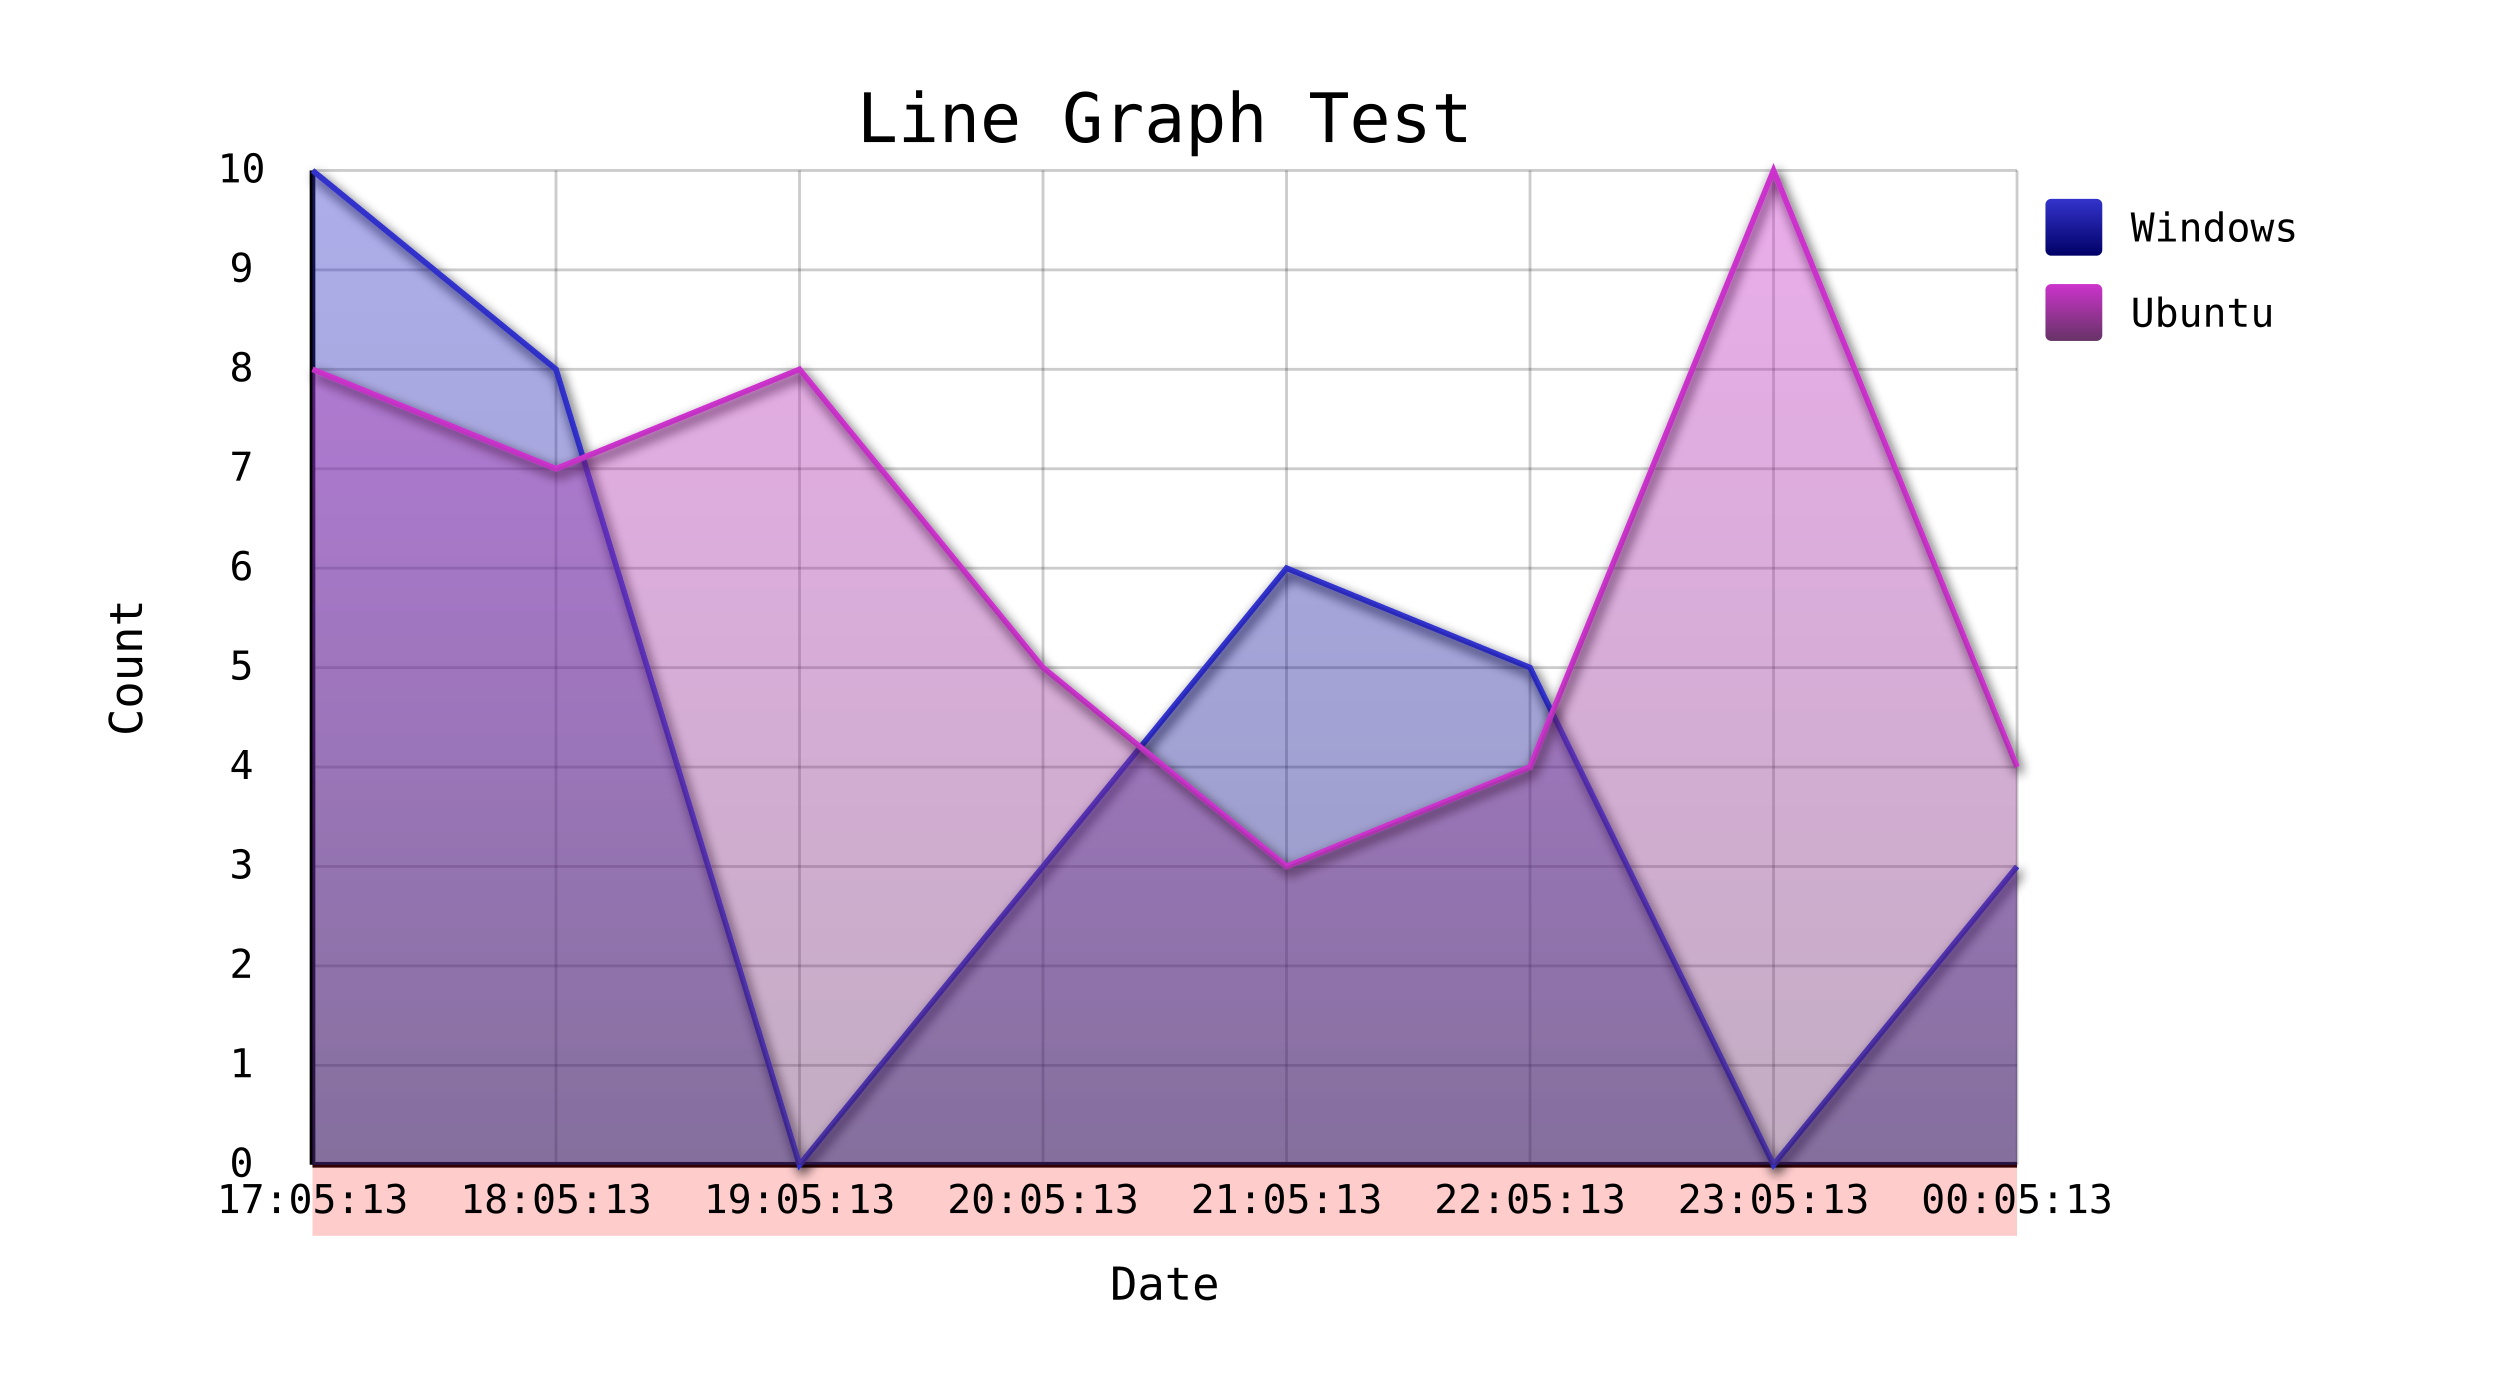
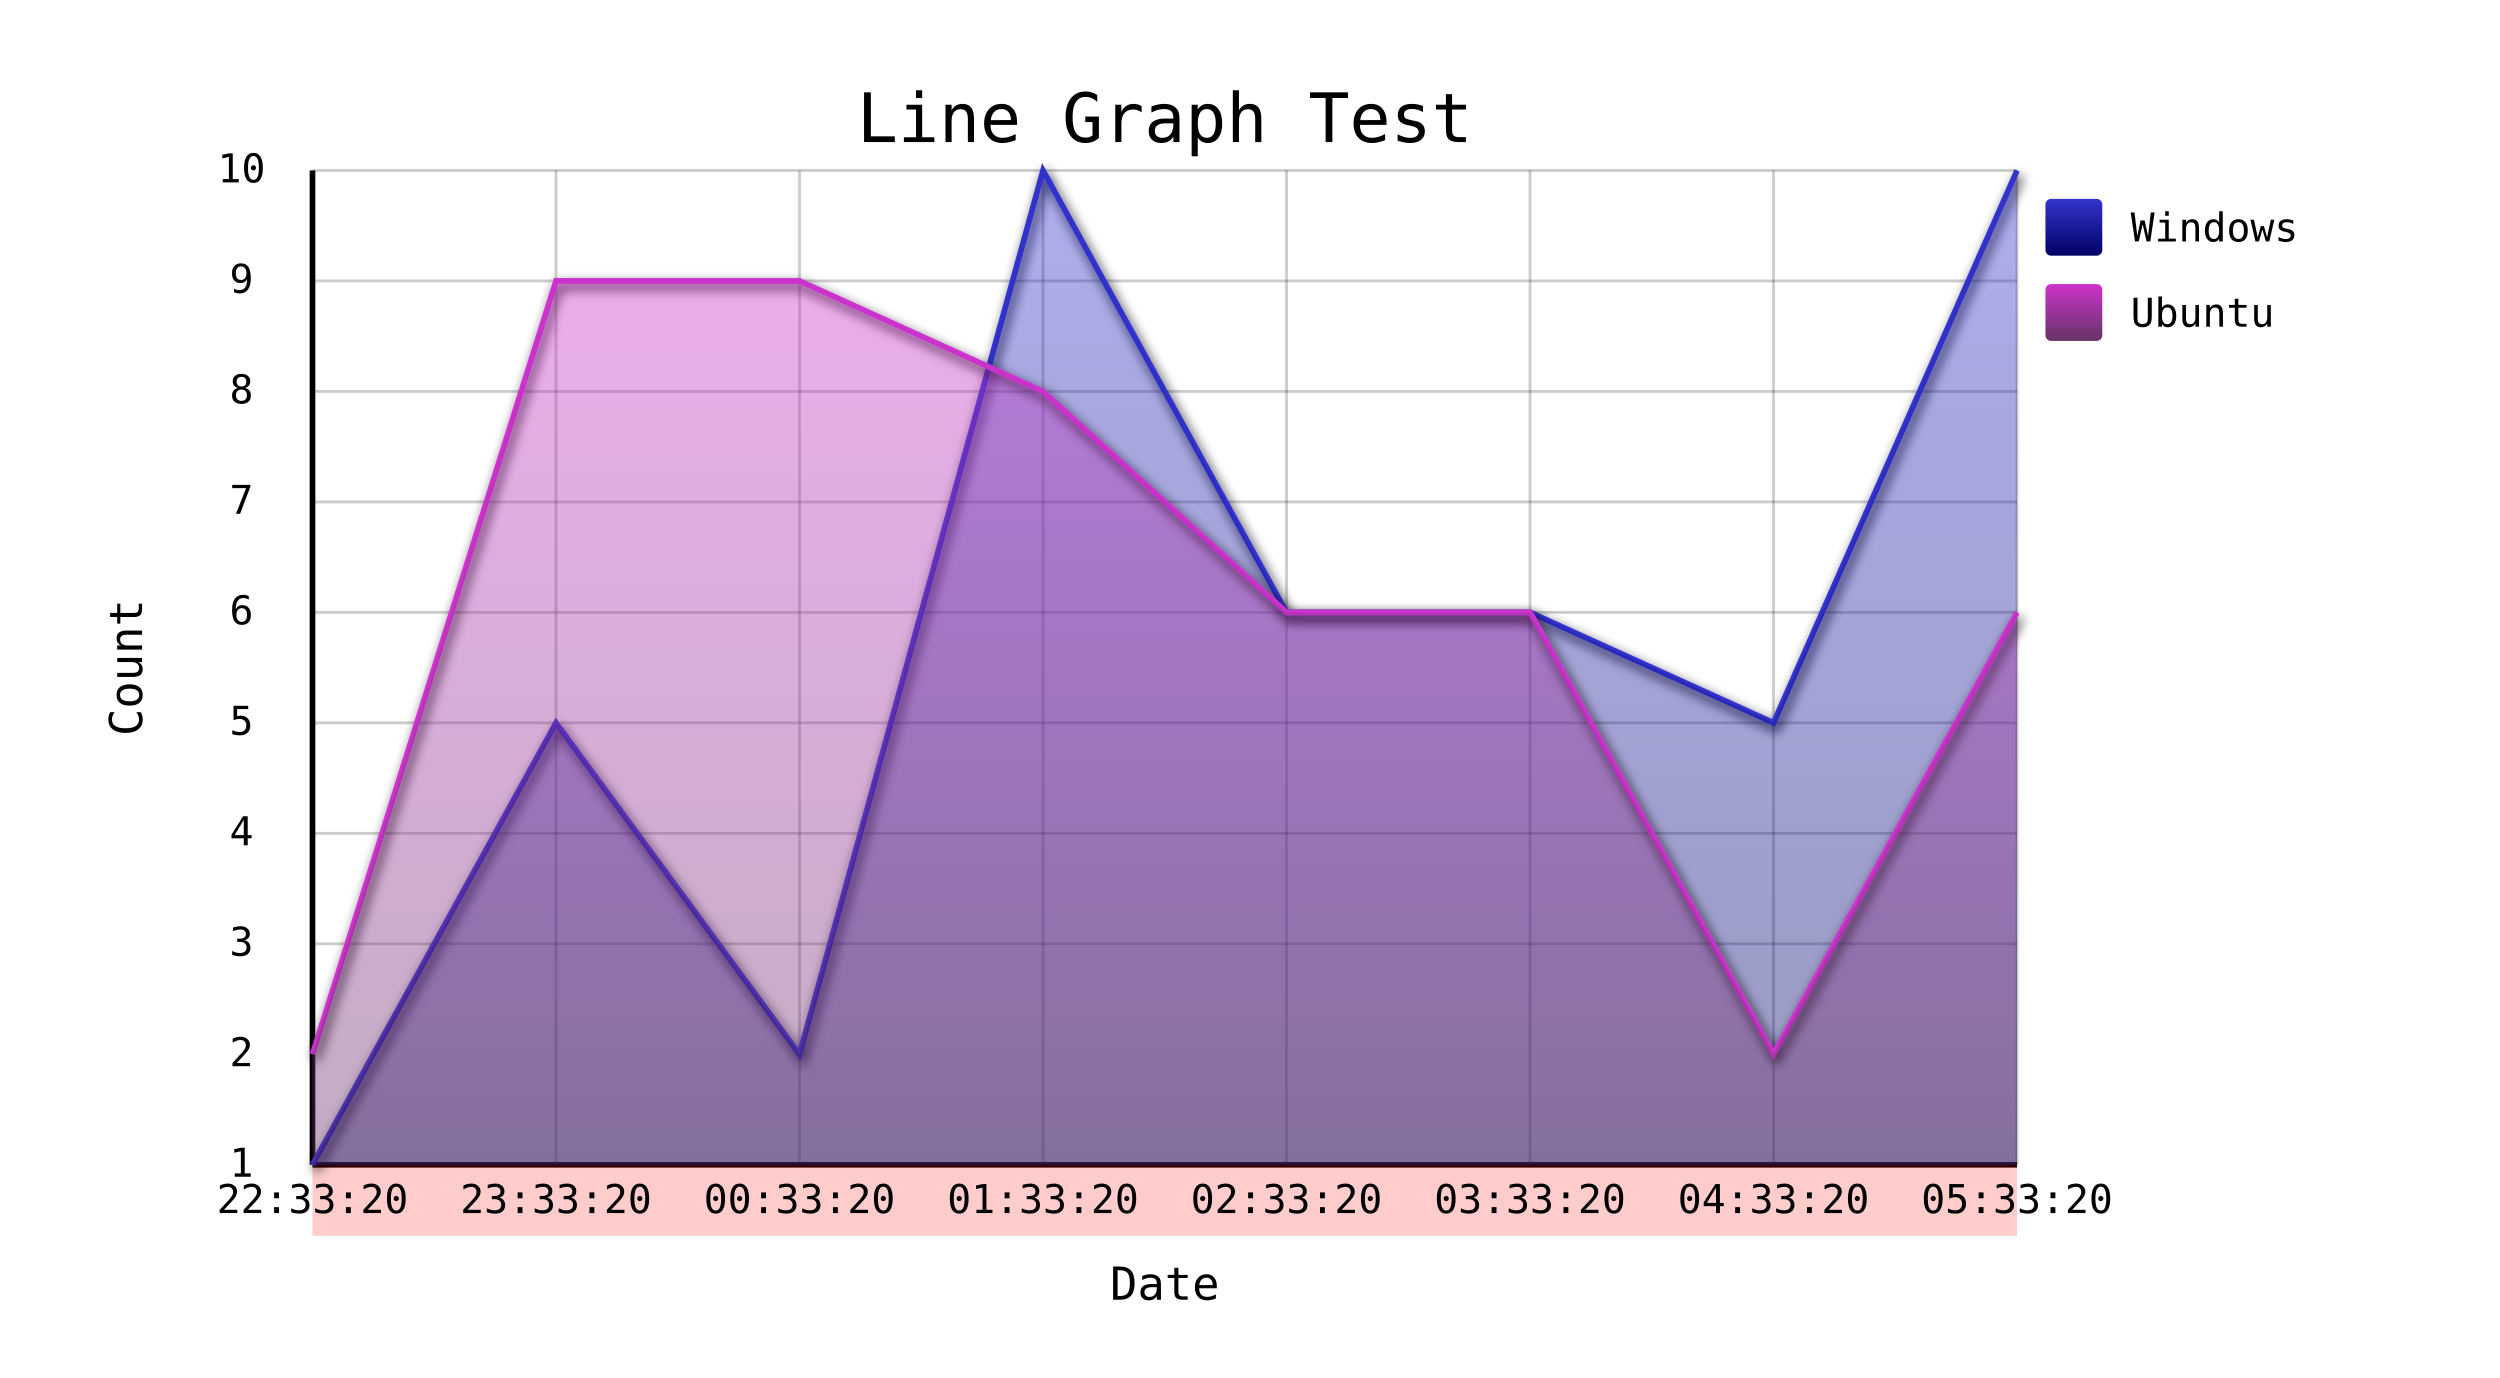
<svg xmlns="http://www.w3.org/2000/svg" version="1.1" baseProfile="full" width="880" height="485">
  <defs>
    <linearGradient id="line-grad-0" x1="0" x2="0" y1="0" y2="1">
      <stop offset="0%" stop-color="#3333CC" />
      <stop offset="100%" stop-color="#000066" />
    </linearGradient>
    <linearGradient id="line-grad-1" x1="0" x2="0" y1="0" y2="1">
      <stop offset="0%" stop-color="#CC33CC" />
      <stop offset="100%" stop-color="#663366" />
    </linearGradient>
  </defs>
  <filter id="line-drop-shadow">
    <feGaussianBlur in="SourceAlpha" stdDeviation="2" />
    <feOffset dx="1" dy="2" />
    <feMerge dx="1" dy="2">
      <feMergeNode />
      <feMergeNode in="SourceGraphic" />
    </feMerge>
  </filter>
  <line stroke="black" stroke-width="2" x1="110" y1="410" x2="710" y2="410" />
  <line stroke="black" stroke-width="2" x1="110" y1="410" x2="110" y2="60" />
  <text x="410" y="457.5" font-size="16" font-family="Consolas" text-anchor="middle">
    Date
  </text>
  <text x="50" y="235" transform="rotate(270,50,235)" font-size="16" font-family="Consolas" text-anchor="middle">
    Count
  </text>
  <g font-size="14" font-family="Consolas">
    <rect x="110" y="410" width="600" height="25" fill="red" fill-opacity="0.2" />
    <text x="110" y="427" text-anchor="middle" transform="rotate(0, 110,427)">
-       17:05:13
+       22:33:20
    </text>
    <text x="195.714" y="427" text-anchor="middle" transform="rotate(0, 195.7143,427)">
-       18:05:13
+       23:33:20
    </text>
    <line x1="195.714" y1="410" x2="195.714" y2="60" stroke="black" stroke-opacity="0.2" stroke-width="1" />
    <text x="281.429" y="427" text-anchor="middle" transform="rotate(0, 281.4286,427)">
-       19:05:13
+       00:33:20
    </text>
    <line x1="281.429" y1="410" x2="281.429" y2="60" stroke="black" stroke-opacity="0.2" stroke-width="1" />
    <text x="367.143" y="427" text-anchor="middle" transform="rotate(0, 367.1429,427)">
-       20:05:13
+       01:33:20
    </text>
    <line x1="367.143" y1="410" x2="367.143" y2="60" stroke="black" stroke-opacity="0.2" stroke-width="1" />
    <text x="452.857" y="427" text-anchor="middle" transform="rotate(0, 452.8571,427)">
-       21:05:13
+       02:33:20
    </text>
    <line x1="452.857" y1="410" x2="452.857" y2="60" stroke="black" stroke-opacity="0.2" stroke-width="1" />
    <text x="538.571" y="427" text-anchor="middle" transform="rotate(0, 538.5714,427)">
-       22:05:13
+       03:33:20
    </text>
    <line x1="538.571" y1="410" x2="538.571" y2="60" stroke="black" stroke-opacity="0.2" stroke-width="1" />
    <text x="624.286" y="427" text-anchor="middle" transform="rotate(0, 624.2857,427)">
-       23:05:13
+       04:33:20
    </text>
    <line x1="624.286" y1="410" x2="624.286" y2="60" stroke="black" stroke-opacity="0.2" stroke-width="1" />
    <text x="710" y="427" text-anchor="middle" transform="rotate(0, 710,427)">
-       00:05:13
+       05:33:20
    </text>
    <line x1="710" y1="410" x2="710" y2="60" stroke="black" stroke-opacity="0.2" stroke-width="1" />
    <text x="85" y="410" text-anchor="middle" dy=".3em">
-       0
-     </text>
-     <text x="85" y="375" text-anchor="middle" dy=".3em">
      1
    </text>
-     <line x1="110" y1="375" x2="710" y2="375" stroke="black" stroke-opacity="0.2" stroke-width="1" />
-     <text x="85" y="340" text-anchor="middle" dy=".3em">
+     <text x="85" y="371.111" text-anchor="middle" dy=".3em">
      2
    </text>
-     <line x1="110" y1="340" x2="710" y2="340" stroke="black" stroke-opacity="0.2" stroke-width="1" />
-     <text x="85" y="305" text-anchor="middle" dy=".3em">
+     <text x="85" y="332.222" text-anchor="middle" dy=".3em">
      3
    </text>
-     <line x1="110" y1="305" x2="710" y2="305" stroke="black" stroke-opacity="0.2" stroke-width="1" />
-     <text x="85" y="270" text-anchor="middle" dy=".3em">
+     <line x1="110" y1="332.222" x2="710" y2="332.222" stroke="black" stroke-opacity="0.2" stroke-width="1" />
+     <text x="85" y="293.333" text-anchor="middle" dy=".3em">
      4
    </text>
-     <line x1="110" y1="270" x2="710" y2="270" stroke="black" stroke-opacity="0.2" stroke-width="1" />
-     <text x="85" y="235" text-anchor="middle" dy=".3em">
+     <line x1="110" y1="293.333" x2="710" y2="293.333" stroke="black" stroke-opacity="0.2" stroke-width="1" />
+     <text x="85" y="254.444" text-anchor="middle" dy=".3em">
      5
    </text>
-     <line x1="110" y1="235" x2="710" y2="235" stroke="black" stroke-opacity="0.2" stroke-width="1" />
-     <text x="85" y="200" text-anchor="middle" dy=".3em">
+     <line x1="110" y1="254.444" x2="710" y2="254.444" stroke="black" stroke-opacity="0.2" stroke-width="1" />
+     <text x="85" y="215.556" text-anchor="middle" dy=".3em">
      6
    </text>
-     <line x1="110" y1="200" x2="710" y2="200" stroke="black" stroke-opacity="0.2" stroke-width="1" />
-     <text x="85" y="165" text-anchor="middle" dy=".3em">
+     <line x1="110" y1="215.556" x2="710" y2="215.556" stroke="black" stroke-opacity="0.2" stroke-width="1" />
+     <text x="85" y="176.667" text-anchor="middle" dy=".3em">
      7
    </text>
-     <line x1="110" y1="165" x2="710" y2="165" stroke="black" stroke-opacity="0.2" stroke-width="1" />
-     <text x="85" y="130" text-anchor="middle" dy=".3em">
+     <line x1="110" y1="176.667" x2="710" y2="176.667" stroke="black" stroke-opacity="0.2" stroke-width="1" />
+     <text x="85" y="137.778" text-anchor="middle" dy=".3em">
      8
    </text>
-     <line x1="110" y1="130" x2="710" y2="130" stroke="black" stroke-opacity="0.2" stroke-width="1" />
-     <text x="85" y="95" text-anchor="middle" dy=".3em">
+     <line x1="110" y1="137.778" x2="710" y2="137.778" stroke="black" stroke-opacity="0.2" stroke-width="1" />
+     <text x="85" y="98.889" text-anchor="middle" dy=".3em">
      9
    </text>
-     <line x1="110" y1="95" x2="710" y2="95" stroke="black" stroke-opacity="0.2" stroke-width="1" />
+     <line x1="110" y1="98.889" x2="710" y2="98.889" stroke="black" stroke-opacity="0.2" stroke-width="1" />
    <text x="85" y="60" text-anchor="middle" dy=".3em">
      10
    </text>
    <line x1="110" y1="60" x2="710" y2="60" stroke="black" stroke-opacity="0.2" stroke-width="1" />
  </g>
  <text x="410" y="50" font-size="24" font-family="Consolas" text-anchor="middle">
    Line Graph Test
  </text>
-   <path d="M110,60 L195.714,130 L281.429,410 L367.143,305 L452.857,200 L538.571,235 L624.286,410 L710,305" stroke="#3333CC" stroke-width="2" fill="none" filter="url(#line-drop-shadow)" />
-   <polygon points="110,60 195.714,130 281.429,410 367.143,305 452.857,200 538.571,235 624.286,410 710,305 710,410 110,410" stroke-width="0" fill="url(#line-grad-0)" fill-opacity="0.4" />
-   <path d="M110,130 L195.714,165 L281.429,130 L367.143,235 L452.857,305 L538.571,270 L624.286,60 L710,270" stroke="#CC33CC" stroke-width="2" fill="none" filter="url(#line-drop-shadow)" />
-   <polygon points="110,130 195.714,165 281.429,130 367.143,235 452.857,305 538.571,270 624.286,60 710,270 710,410 110,410" stroke-width="0" fill="url(#line-grad-1)" fill-opacity="0.4" />
+   <path d="M110,410 L195.714,254.444 L281.429,371.111 L367.143,60 L452.857,215.556 L538.571,215.556 L624.286,254.444 L710,60" stroke="#3333CC" stroke-width="2" fill="none" filter="url(#line-drop-shadow)" />
+   <polygon points="110,410 195.714,254.444 281.429,371.111 367.143,60 452.857,215.556 538.571,215.556 624.286,254.444 710,60 710,410 110,410" stroke-width="0" fill="url(#line-grad-0)" fill-opacity="0.4" />
+   <path d="M110,371.111 L195.714,98.889 L281.429,98.889 L367.143,137.778 L452.857,215.556 L538.571,215.556 L624.286,371.111 L710,215.556" stroke="#CC33CC" stroke-width="2" fill="none" filter="url(#line-drop-shadow)" />
+   <polygon points="110,371.111 195.714,98.889 281.429,98.889 367.143,137.778 452.857,215.556 538.571,215.556 624.286,371.111 710,215.556 710,410 110,410" stroke-width="0" fill="url(#line-grad-1)" fill-opacity="0.4" />
  <rect x="720" y="70" rx="2" ry="2" width="20" height="20" fill="url(#line-grad-0)" />
  <text x="750" y="85" font-family="Consolas" font-size="14">
    Windows
  </text>
  <rect x="720" y="100" rx="2" ry="2" width="20" height="20" fill="url(#line-grad-1)" />
  <text x="750" y="115" font-family="Consolas" font-size="14">
    Ubuntu
  </text>
</svg>
